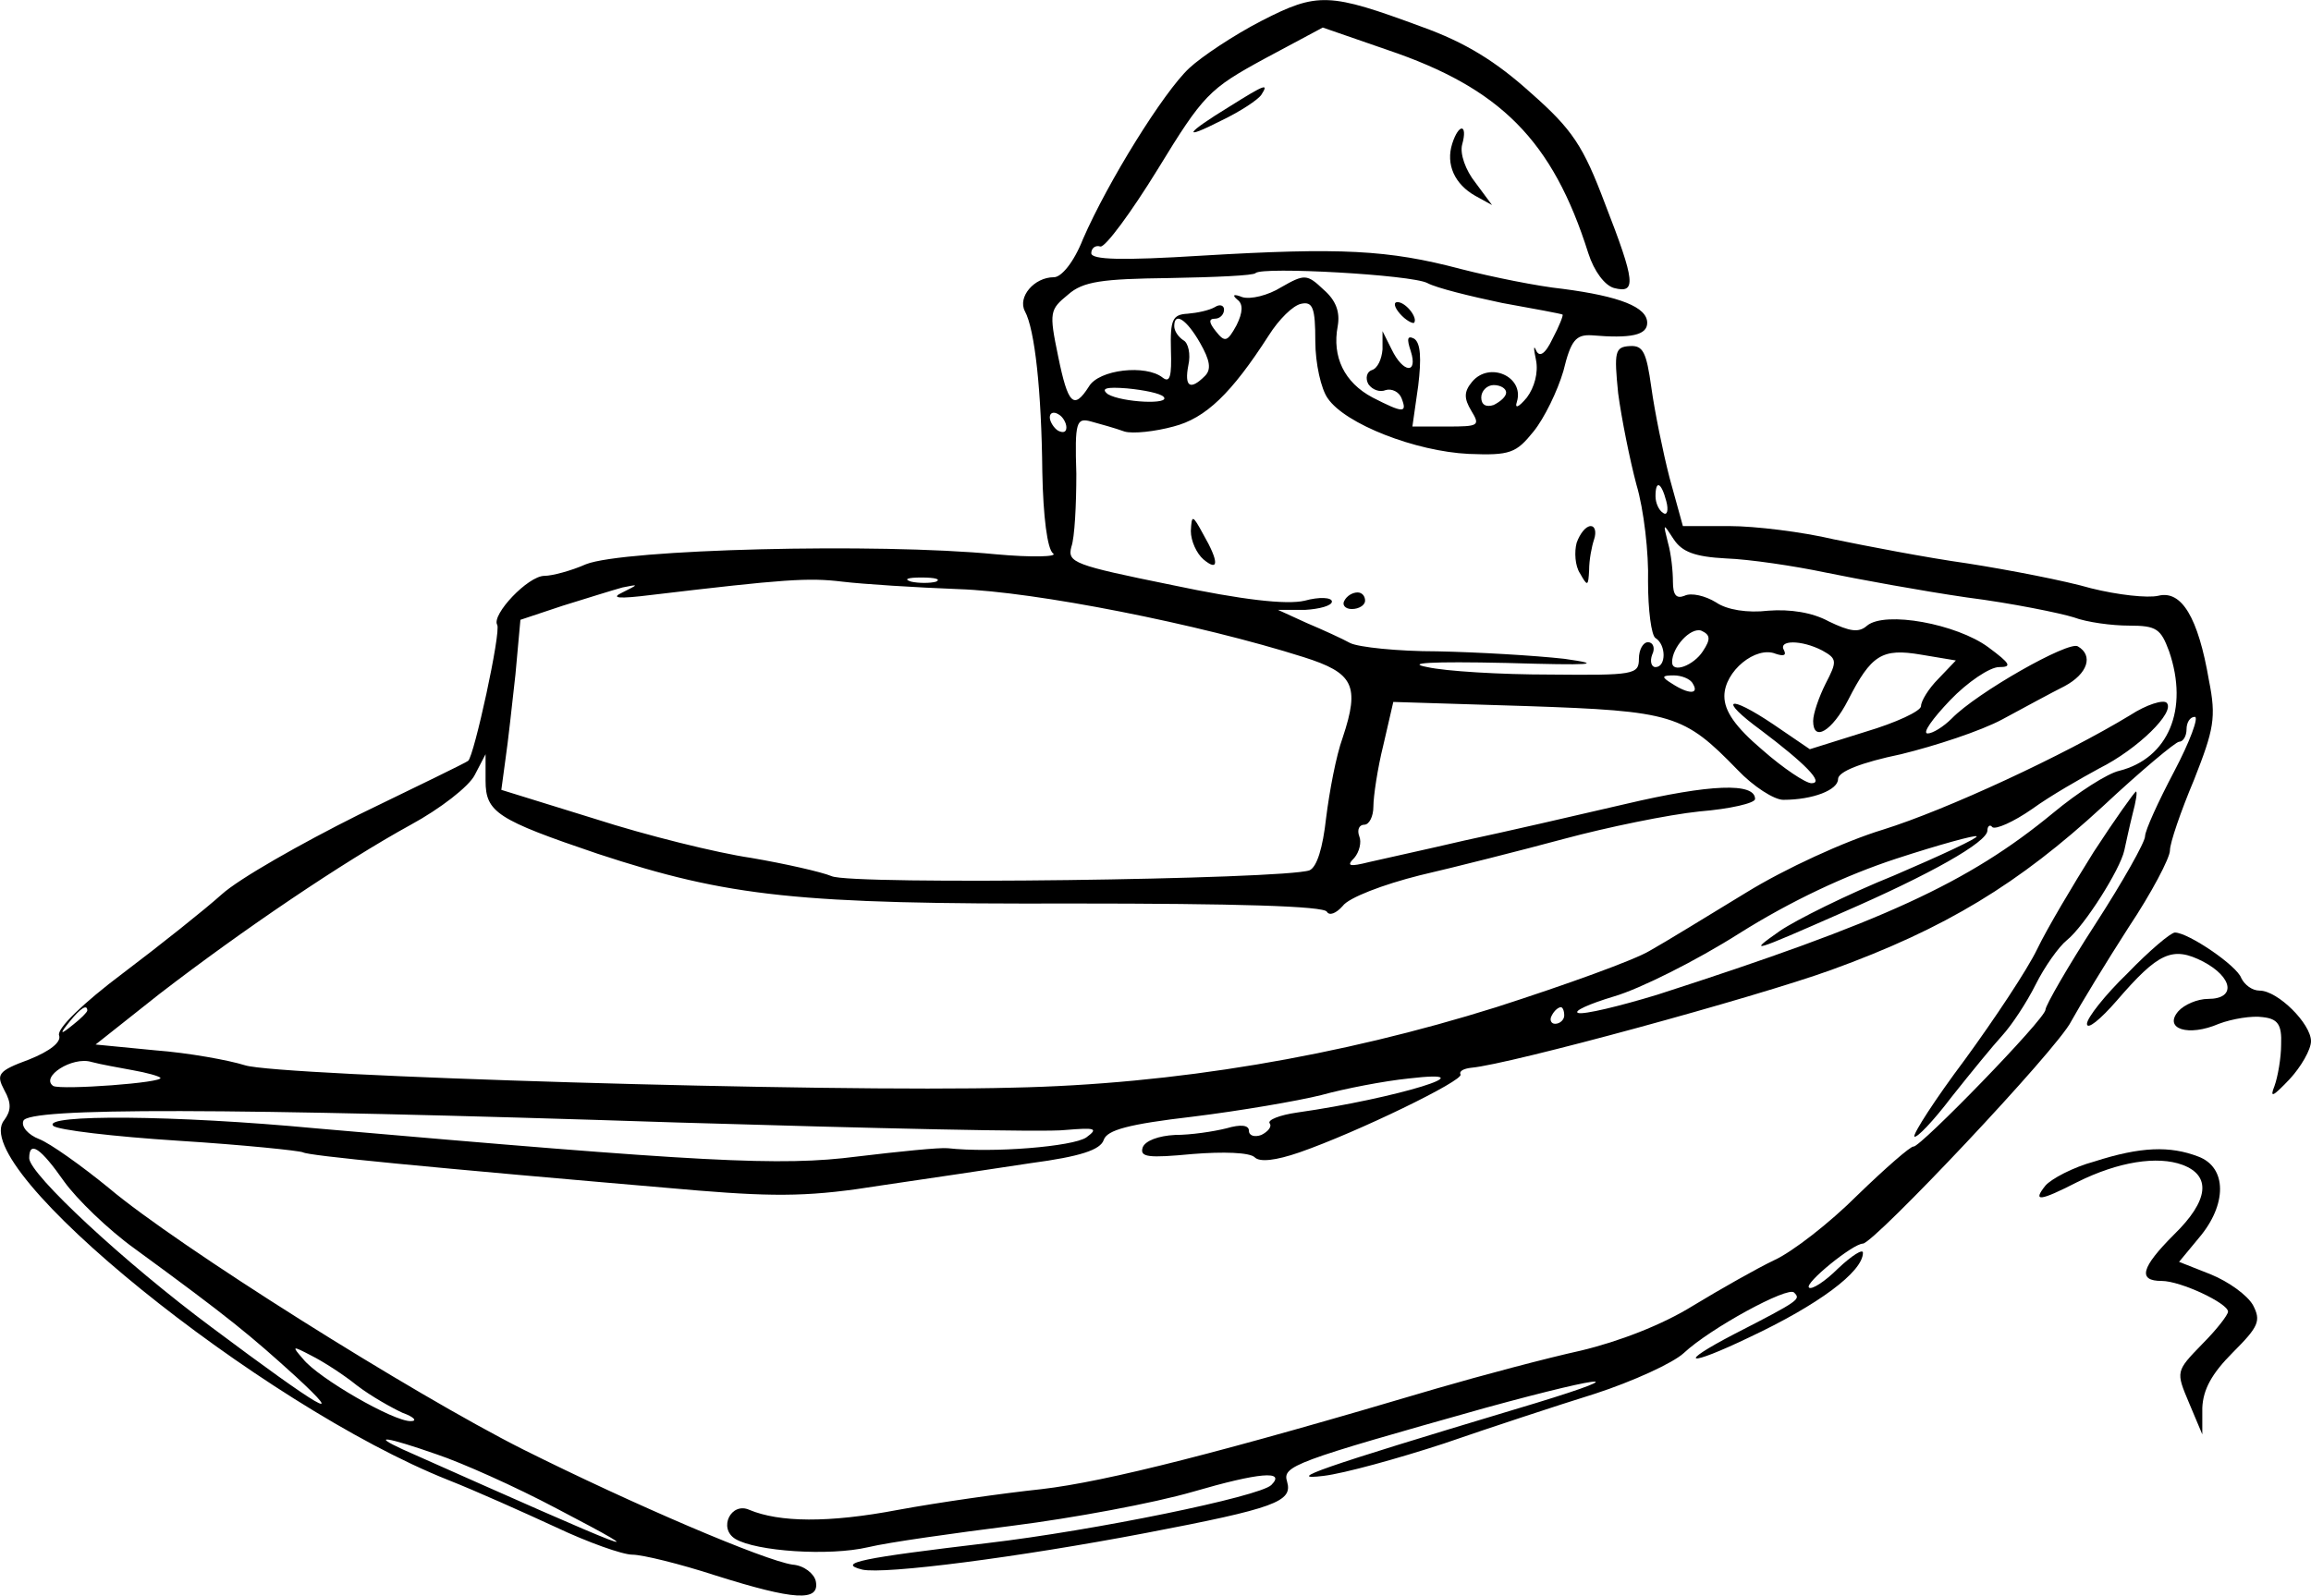
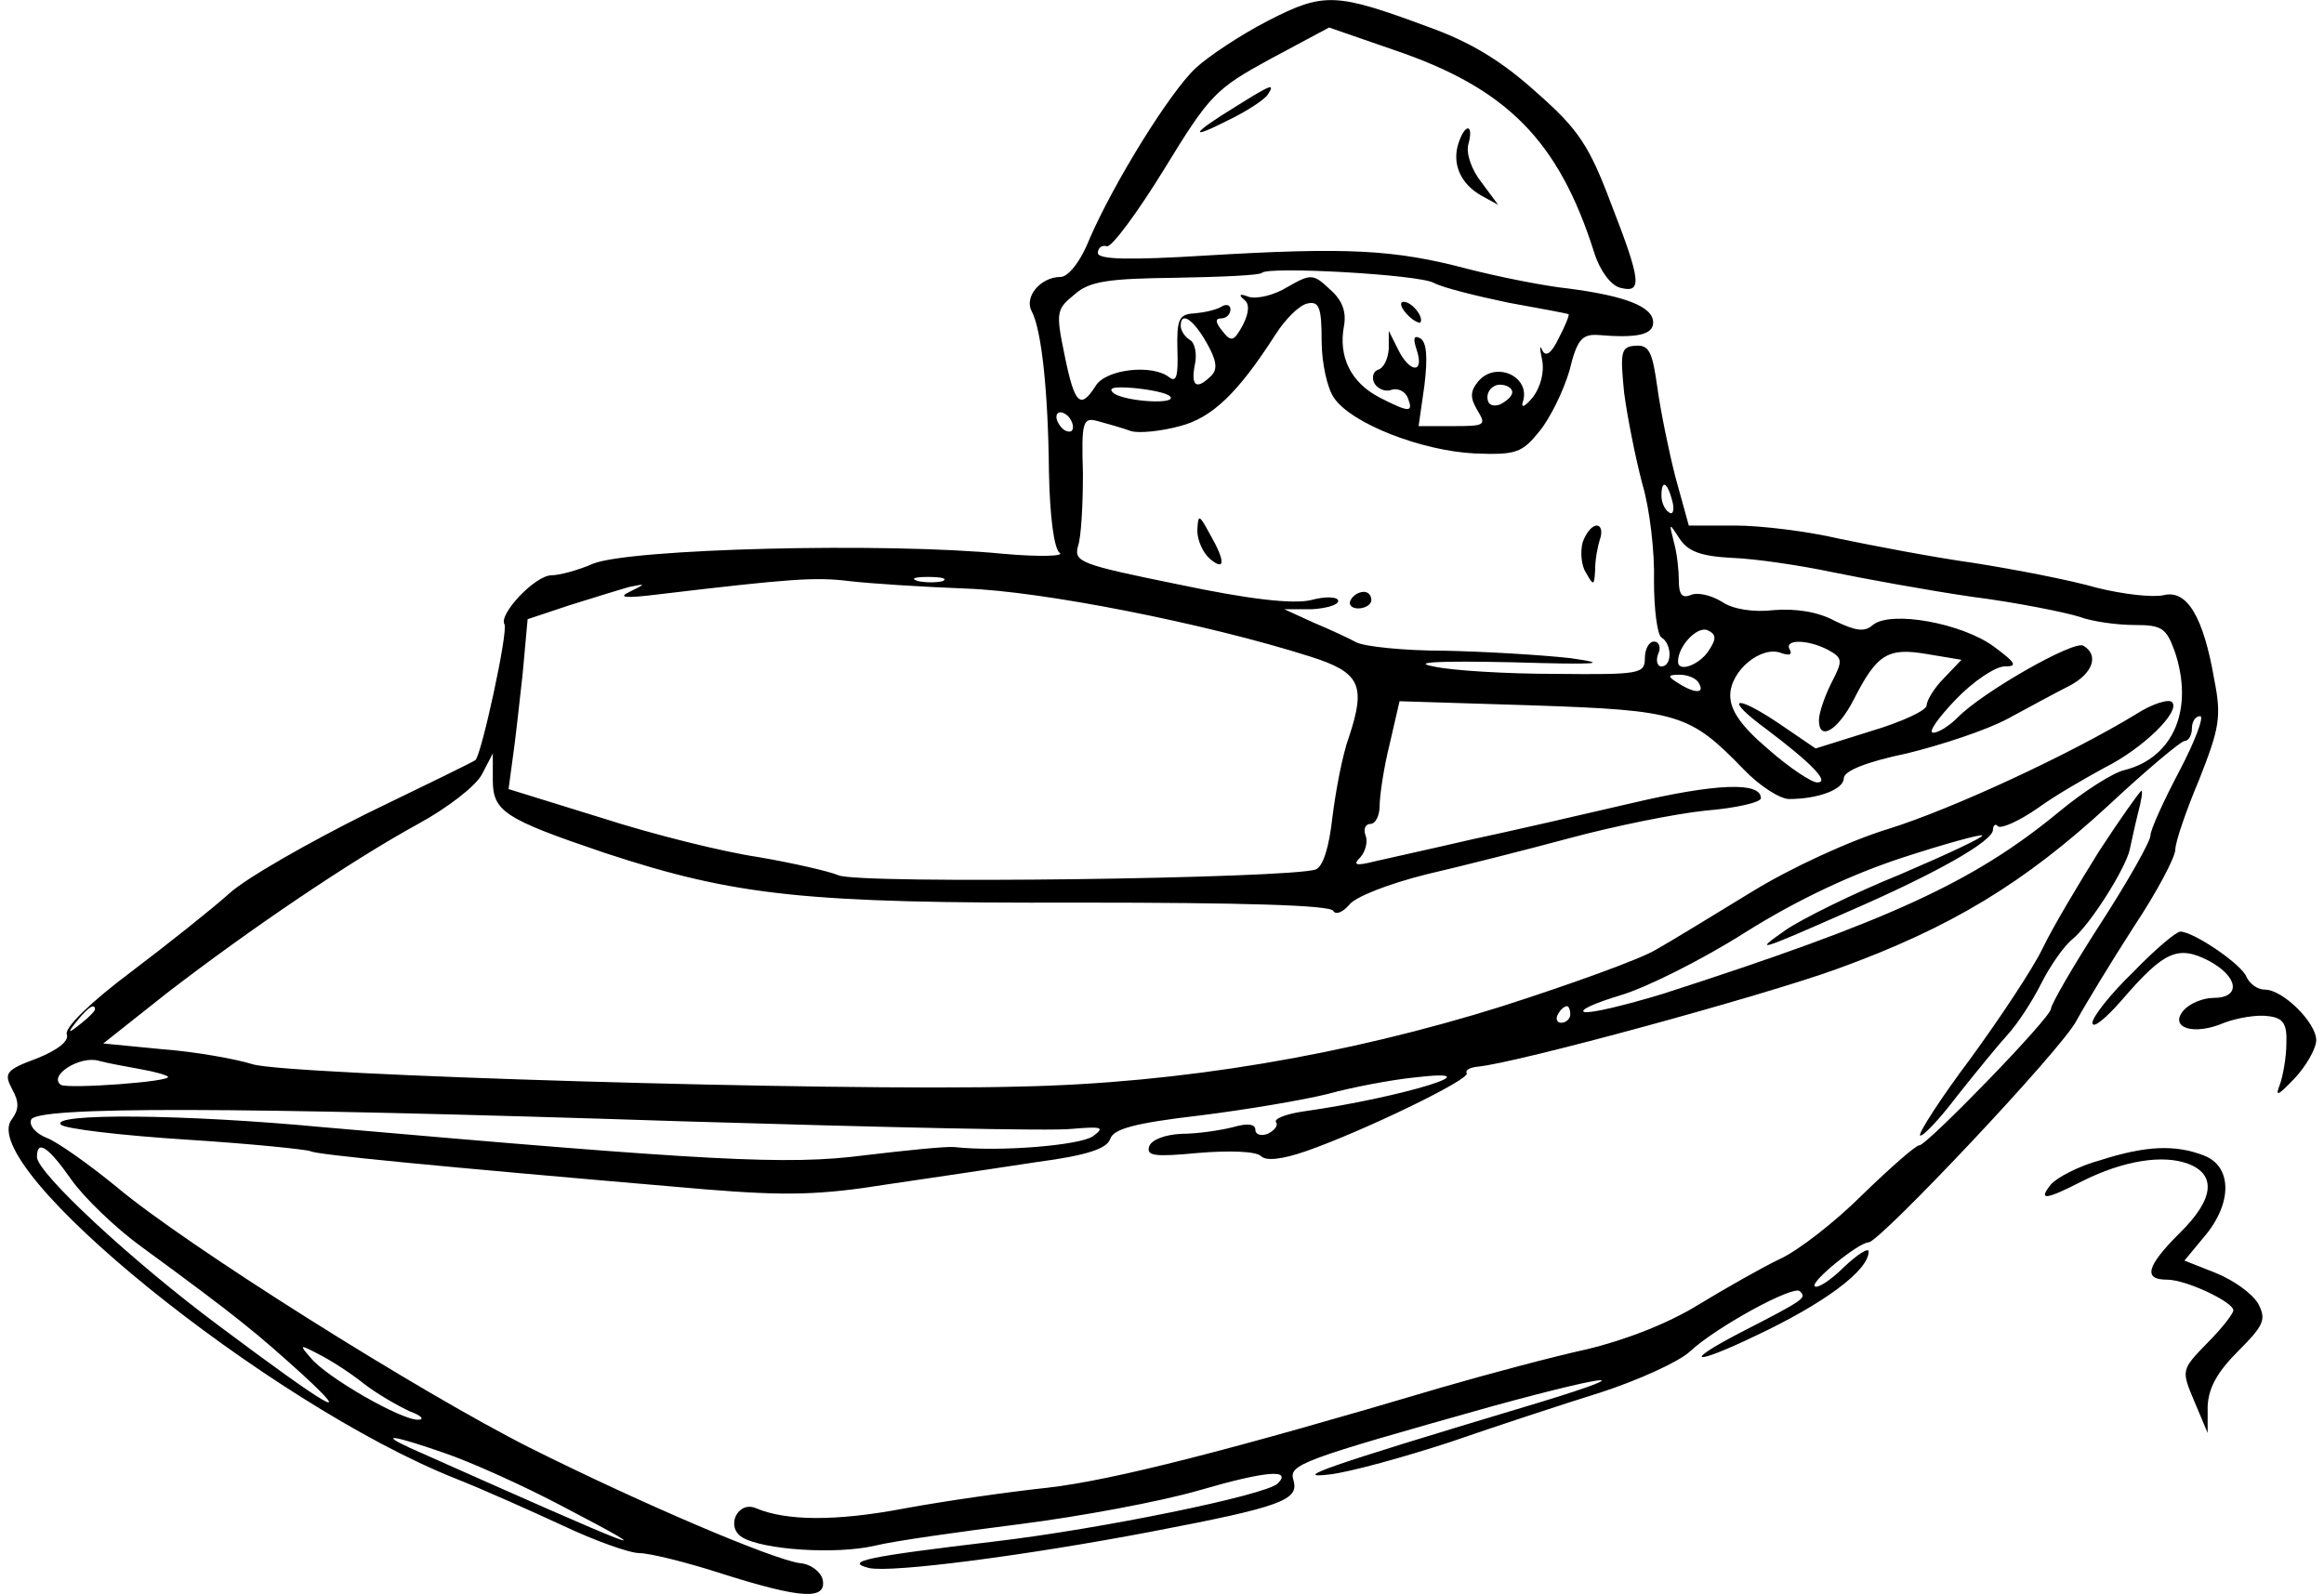
- <svg xmlns="http://www.w3.org/2000/svg" version="1.0" width="100%" height="100px" preserveAspectRatio="xMidYMid meet" viewBox="12.48 187.58 278.52 192.35">
+ <svg xmlns="http://www.w3.org/2000/svg" version="1.0" width="207px" height="142px" preserveAspectRatio="xMidYMid meet" viewBox="12.48 187.58 278.52 192.35">
  <g transform="translate(0,633) scale(0.1,-0.1)" fill="#000000" stroke="none">
    <path d="M1645 4429 c-33 -17 -72 -43 -87 -57 -31 -29 -98 -137 -128 -206 -11 -28 -26 -46 -35 -46 -24 0 -44 -24 -35 -41 12 -22 20 -96 21 -194 1 -53 6 -93 13 -98 6 -4 -25 -5 -69 -1 -144 14 -449 6 -494 -12 -18 -8 -41 -14 -50 -14 -20 0 -64 -47 -57 -59 5 -8 -28 -159 -35 -164 -2 -2 -62 -31 -132 -65 -70 -35 -144 -77 -165 -96 -20 -18 -74 -61 -119 -95 -48 -36 -80 -67 -77 -75 3 -8 -11 -19 -36 -29 -38 -14 -40 -18 -30 -37 9 -16 8 -25 0 -36 -47 -56 309 -344 535 -434 33 -13 91 -39 130 -57 38 -18 80 -33 92 -33 12 0 57 -11 100 -25 95 -30 126 -32 121 -7 -2 9 -14 19 -28 20 -34 5 -191 72 -325 139 -133 67 -416 245 -499 315 -33 27 -71 54 -84 59 -13 5 -22 15 -19 22 5 16 238 16 788 -2 235 -7 445 -12 468 -9 36 3 40 2 25 -9 -16 -11 -113 -19 -167 -13 -10 1 -59 -4 -109 -10 -93 -12 -184 -7 -653 34 -169 16 -330 17 -316 3 5 -5 73 -13 151 -18 79 -5 146 -12 150 -14 7 -4 137 -17 476 -46 98 -8 139 -7 220 6 54 8 136 20 181 27 60 8 84 16 88 28 4 12 30 19 107 28 57 7 127 19 155 26 29 8 76 17 105 20 102 12 -14 -24 -134 -41 -21 -3 -36 -9 -33 -13 3 -4 -2 -10 -10 -14 -8 -3 -15 -1 -15 5 0 7 -10 8 -27 3 -16 -4 -43 -8 -62 -8 -20 -1 -36 -7 -39 -15 -4 -12 7 -13 60 -8 37 3 69 2 75 -4 6 -6 25 -4 54 6 69 24 199 87 194 94 -2 4 4 7 13 8 46 4 343 85 434 118 138 50 226 104 327 197 46 43 88 78 92 78 5 0 9 7 9 15 0 8 4 15 10 15 5 0 -6 -30 -25 -66 -19 -36 -35 -71 -35 -78 0 -7 -27 -55 -60 -106 -33 -51 -60 -98 -60 -103 0 -11 -151 -166 -159 -165 -3 1 -34 -26 -68 -59 -33 -33 -78 -68 -100 -78 -21 -10 -65 -35 -98 -55 -37 -23 -89 -43 -135 -54 -41 -9 -120 -30 -175 -46 -256 -76 -397 -112 -475 -121 -47 -5 -124 -16 -173 -25 -84 -16 -143 -15 -179 0 -22 10 -38 -22 -17 -35 25 -15 113 -21 160 -10 25 6 104 17 175 26 71 9 169 27 217 41 79 23 112 26 94 8 -14 -14 -214 -55 -342 -70 -151 -18 -183 -24 -151 -32 27 -6 189 15 341 44 157 30 178 38 171 62 -6 19 8 24 239 89 157 43 183 42 35 -2 -233 -70 -279 -86 -230 -80 25 3 90 21 145 39 55 19 137 46 182 60 46 15 94 37 107 49 32 30 126 81 133 73 8 -8 8 -9 -72 -50 -71 -37 -57 -40 18 -4 83 39 137 79 137 102 0 5 -13 -3 -30 -19 -16 -16 -32 -26 -35 -23 -6 5 53 53 65 53 14 1 235 235 251 268 11 20 42 71 69 113 28 42 50 84 50 93 0 9 13 47 29 85 24 61 27 75 18 120 -13 76 -33 109 -61 102 -13 -3 -49 1 -81 9 -31 9 -98 22 -149 30 -50 7 -122 21 -161 29 -38 9 -95 16 -126 16 l-56 0 -16 58 c-8 31 -18 80 -22 109 -6 43 -10 51 -26 50 -18 -1 -19 -7 -14 -57 4 -30 14 -80 22 -110 9 -30 15 -83 14 -117 0 -34 4 -65 9 -68 13 -8 13 -35 0 -35 -5 0 -7 7 -4 15 4 8 1 15 -5 15 -6 0 -11 -9 -11 -20 0 -19 -6 -20 -107 -19 -60 0 -126 4 -148 9 -27 5 4 7 95 5 103 -3 120 -2 70 5 -36 4 -104 8 -153 9 -48 0 -95 5 -105 10 -9 5 -33 16 -52 24 l-35 16 33 0 c17 1 32 5 32 10 0 5 -15 6 -33 1 -22 -5 -75 1 -160 19 -118 24 -126 27 -121 46 4 11 6 51 6 88 -2 63 0 68 18 63 11 -3 29 -8 40 -12 10 -3 37 0 59 6 39 10 70 40 115 110 12 19 29 36 39 38 14 3 17 -5 17 -45 0 -27 7 -58 15 -69 21 -31 106 -64 170 -67 50 -2 57 1 78 27 13 16 29 49 36 73 9 37 15 44 34 43 47 -4 67 0 67 15 0 19 -33 32 -102 41 -29 3 -84 14 -123 24 -87 23 -144 26 -312 16 -96 -6 -133 -5 -133 3 0 6 5 10 11 8 6 -1 37 41 69 93 55 90 62 97 128 133 l71 38 78 -27 c136 -46 199 -109 242 -245 7 -22 20 -39 31 -42 27 -7 26 7 -11 102 -26 69 -39 89 -89 133 -42 38 -79 61 -132 80 -111 41 -125 42 -193 7z m200 -316 c11 -6 52 -16 90 -24 39 -7 71 -13 73 -14 1 -1 -4 -14 -12 -29 -9 -19 -16 -23 -20 -14 -3 7 -3 2 0 -12 3 -15 -2 -33 -11 -45 -10 -12 -15 -14 -12 -5 9 30 -33 49 -54 24 -10 -12 -10 -20 -1 -35 11 -18 9 -19 -29 -19 l-42 0 7 49 c4 33 3 52 -5 57 -8 4 -9 0 -4 -15 9 -28 -9 -27 -23 2 l-11 22 0 -22 c-1 -12 -6 -23 -13 -25 -6 -2 -8 -10 -4 -17 5 -7 14 -10 21 -7 7 2 16 -2 19 -10 7 -18 2 -18 -35 1 -34 18 -49 49 -42 86 3 17 -2 31 -17 44 -20 19 -23 19 -51 3 -16 -10 -37 -15 -47 -12 -10 4 -13 3 -6 -3 7 -5 7 -15 -1 -31 -11 -20 -14 -21 -25 -7 -8 10 -9 15 -1 15 6 0 11 5 11 11 0 5 -5 7 -11 3 -7 -4 -21 -7 -33 -8 -18 -1 -21 -7 -20 -44 1 -31 -1 -40 -10 -33 -20 16 -77 10 -89 -11 -18 -28 -25 -22 -37 37 -11 53 -10 56 12 74 18 16 41 19 122 20 55 1 102 3 104 6 8 8 188 -2 207 -12z m-274 -72 c12 -21 14 -32 6 -40 -18 -18 -25 -13 -20 13 3 13 0 27 -6 30 -6 4 -11 11 -11 17 0 18 15 8 31 -20z m-44 -65 c10 -10 -50 -7 -67 3 -9 7 -2 9 23 7 21 -2 40 -6 44 -10z m413 5 c0 -5 -7 -11 -15 -15 -9 -3 -15 0 -15 9 0 8 7 15 15 15 8 0 15 -4 15 -9z m-530 -42 c0 -6 -4 -7 -10 -4 -5 3 -10 11 -10 16 0 6 5 7 10 4 6 -3 10 -11 10 -16z m723 -89 c3 -11 1 -18 -4 -14 -5 3 -9 12 -9 20 0 20 7 17 13 -6z m72 -69 c28 -1 82 -9 120 -17 39 -8 115 -22 170 -30 55 -7 113 -19 129 -24 16 -6 46 -10 67 -10 33 0 38 -4 48 -31 24 -70 -1 -129 -60 -144 -14 -3 -50 -26 -80 -51 -102 -84 -204 -131 -477 -219 -46 -14 -88 -24 -95 -22 -7 2 13 11 43 20 31 9 99 43 151 76 62 39 128 70 189 90 52 17 96 29 97 27 2 -2 -43 -23 -99 -47 -57 -23 -119 -54 -138 -67 -40 -28 -34 -26 75 22 106 46 175 85 175 99 0 5 3 8 6 4 4 -3 25 6 48 22 22 16 59 37 81 49 46 23 92 68 81 79 -4 4 -24 -2 -44 -15 -79 -48 -221 -114 -298 -138 -46 -14 -118 -47 -165 -76 -46 -28 -98 -60 -116 -70 -18 -11 -101 -41 -185 -68 -188 -59 -388 -93 -583 -97 -223 -6 -885 14 -925 27 -19 6 -68 15 -108 18 l-72 7 77 61 c100 77 221 159 303 204 35 19 70 46 77 60 l13 25 0 -32 c0 -38 14 -47 135 -88 158 -52 241 -61 572 -60 196 0 304 -3 307 -10 3 -5 11 -2 19 7 7 10 49 26 93 37 43 10 122 30 174 44 52 14 125 29 163 33 37 3 67 10 67 15 0 20 -54 18 -156 -6 -60 -14 -147 -34 -194 -44 -47 -11 -98 -22 -115 -26 -24 -6 -28 -5 -18 5 6 7 9 19 6 26 -3 8 0 14 6 14 6 0 11 10 11 22 0 12 5 46 12 74 l12 52 161 -5 c176 -6 189 -10 254 -77 19 -20 44 -36 55 -36 36 0 66 12 66 25 0 9 28 20 76 30 41 10 96 28 122 42 26 14 59 32 75 40 28 15 35 37 16 48 -11 7 -122 -56 -152 -87 -10 -10 -23 -18 -29 -18 -7 0 6 18 27 40 21 22 48 40 59 40 16 0 14 4 -13 24 -38 28 -124 44 -146 26 -10 -9 -21 -7 -46 5 -20 11 -47 15 -73 13 -25 -3 -50 1 -63 10 -13 8 -30 12 -38 8 -10 -4 -14 1 -14 17 0 12 -2 33 -6 47 -6 24 -6 24 7 4 10 -15 25 -21 63 -23z m-925 -37 c92 -3 290 -42 416 -82 60 -19 68 -34 47 -97 -8 -22 -16 -65 -20 -97 -4 -36 -11 -59 -20 -63 -31 -11 -553 -18 -576 -7 -12 5 -56 15 -97 22 -41 6 -126 27 -188 47 l-113 35 5 37 c3 20 8 66 12 102 l6 66 51 17 c29 9 61 19 72 22 20 4 20 4 0 -6 -15 -7 -5 -8 35 -3 160 19 189 21 230 16 25 -3 88 -7 140 -9z m-27 9 c-7 -2 -21 -2 -30 0 -10 3 -4 5 12 5 17 0 24 -2 18 -5z m924 -84 c-11 -17 -37 -27 -37 -13 0 18 22 42 35 38 11 -5 12 -10 2 -25z m144 1 c18 -10 18 -13 4 -40 -8 -16 -15 -36 -15 -45 0 -26 23 -12 42 25 28 55 41 63 88 55 l42 -7 -21 -22 c-12 -12 -21 -27 -21 -33 0 -6 -30 -20 -67 -31 l-67 -21 -44 30 c-55 37 -67 31 -15 -7 53 -40 77 -64 61 -64 -7 0 -34 18 -59 40 -33 28 -46 47 -46 65 0 30 38 61 62 51 9 -3 13 -2 10 4 -8 13 21 13 46 0z m-156 -40 c8 -13 -5 -13 -25 0 -13 8 -13 10 2 10 9 0 20 -4 23 -10z m-1935 -394 c0 -2 -8 -10 -17 -17 -16 -13 -17 -12 -4 4 13 16 21 21 21 13z m1780 -6 c0 -5 -5 -10 -11 -10 -5 0 -7 5 -4 10 3 6 8 10 11 10 2 0 4 -4 4 -10z m-1725 -66 c17 -3 31 -7 33 -9 6 -6 -119 -15 -129 -10 -16 11 23 36 46 29 11 -3 34 -7 50 -10z m-83 -134 c15 -21 53 -58 85 -81 115 -84 140 -105 194 -154 64 -59 30 -39 -101 59 -105 78 -220 185 -220 204 0 22 14 12 42 -28z m353 -246 c17 -13 42 -27 55 -33 14 -5 18 -10 10 -10 -20 -1 -112 52 -130 75 -14 16 -13 16 10 4 14 -7 39 -23 55 -36z m96 -83 c30 -10 95 -39 144 -65 128 -67 100 -56 -185 71 -39 18 -19 15 41 -6z" />
    <path d="M1812 4076 c7 -8 15 -12 17 -11 5 6 -10 25 -20 25 -5 0 -4 -6 3 -14z" />
    <path d="M1607 4326 c-54 -33 -59 -42 -10 -17 23 11 44 25 48 31 9 14 5 13 -38 -14z" />
    <path d="M1875 4281 c-8 -25 3 -49 28 -63 l20 -11 -20 27 c-12 15 -19 35 -16 46 7 25 -4 26 -12 1z" />
    <path d="M1560 3814 c0 -12 7 -27 15 -34 19 -16 19 -3 0 30 -13 24 -14 24 -15 4z" />
    <path d="M2025 3800 c-3 -11 -2 -28 4 -37 9 -16 10 -16 11 4 0 12 3 28 6 37 3 9 1 16 -4 16 -6 0 -13 -9 -17 -20z" />
    <path d="M1745 3730 c-3 -5 1 -10 9 -10 9 0 16 5 16 10 0 6 -4 10 -9 10 -6 0 -13 -4 -16 -10z" />
    <path d="M2648 3427 c-25 -40 -56 -92 -68 -117 -12 -25 -52 -85 -87 -133 -36 -48 -63 -90 -61 -93 3 -2 23 19 45 48 23 29 50 62 61 74 11 12 29 39 40 61 11 22 28 46 38 54 21 17 64 85 69 108 2 9 6 28 10 44 4 15 6 27 4 27 -2 -1 -25 -33 -51 -73z" />
    <path d="M2689 3281 c-27 -26 -49 -54 -49 -61 0 -8 16 5 36 28 50 58 67 66 104 47 36 -19 40 -45 6 -45 -13 0 -29 -7 -36 -15 -18 -21 12 -31 49 -15 16 6 40 10 53 8 18 -2 23 -9 22 -33 0 -16 -4 -39 -8 -50 -6 -15 -2 -13 18 8 14 15 26 36 26 46 0 21 -40 61 -62 61 -9 0 -18 7 -22 15 -5 15 -64 55 -80 55 -5 0 -31 -22 -57 -49z" />
    <path d="M2649 3054 c-26 -7 -52 -21 -59 -29 -16 -20 -7 -19 38 4 50 25 97 32 127 21 35 -13 32 -43 -10 -84 -40 -40 -44 -56 -15 -56 23 0 80 -27 80 -37 0 -4 -14 -22 -31 -39 -32 -33 -32 -33 -16 -71 l16 -38 0 32 c1 22 11 41 37 67 31 31 34 38 24 57 -7 12 -29 28 -51 37 l-38 15 24 29 c34 40 34 85 -1 98 -34 13 -69 12 -125 -6z" />
  </g>
</svg>
